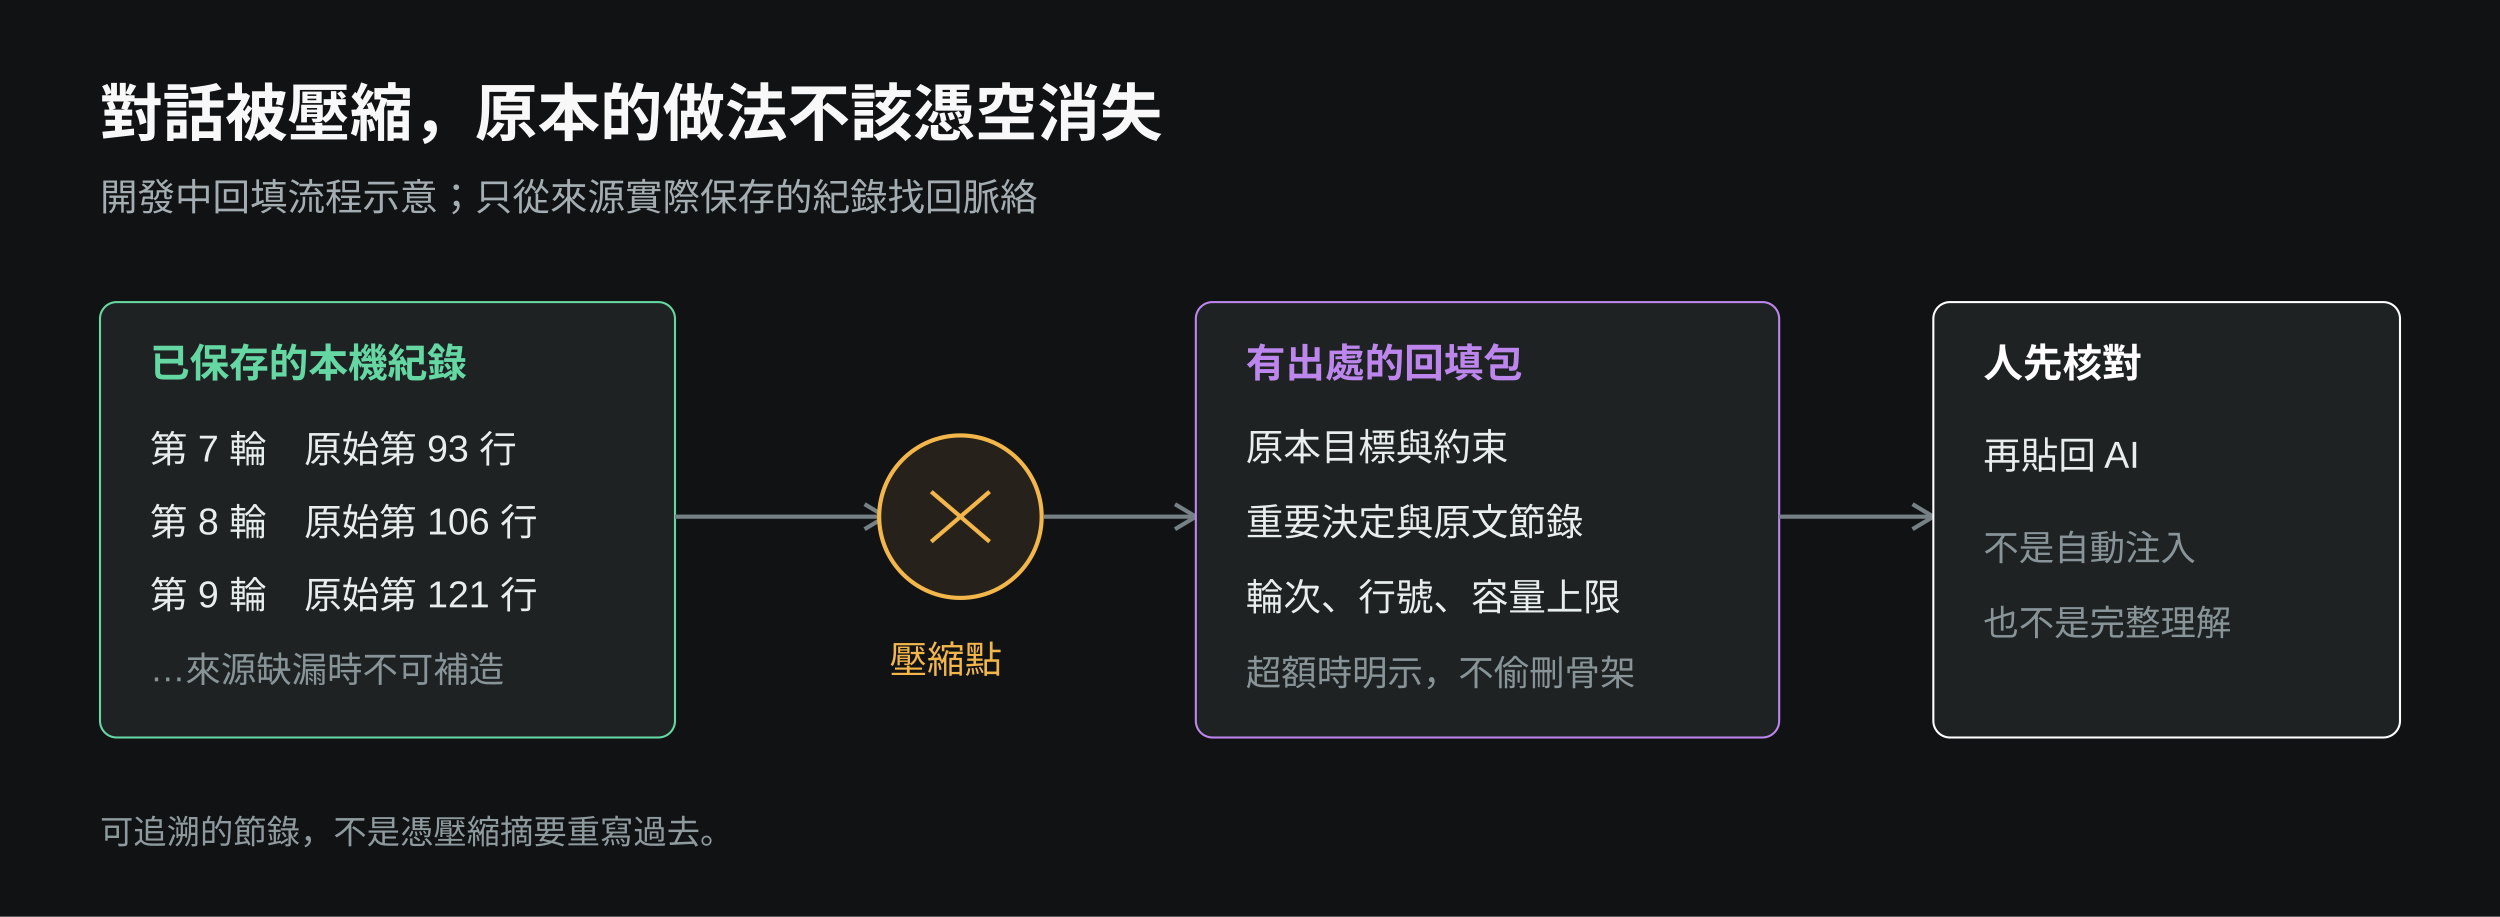
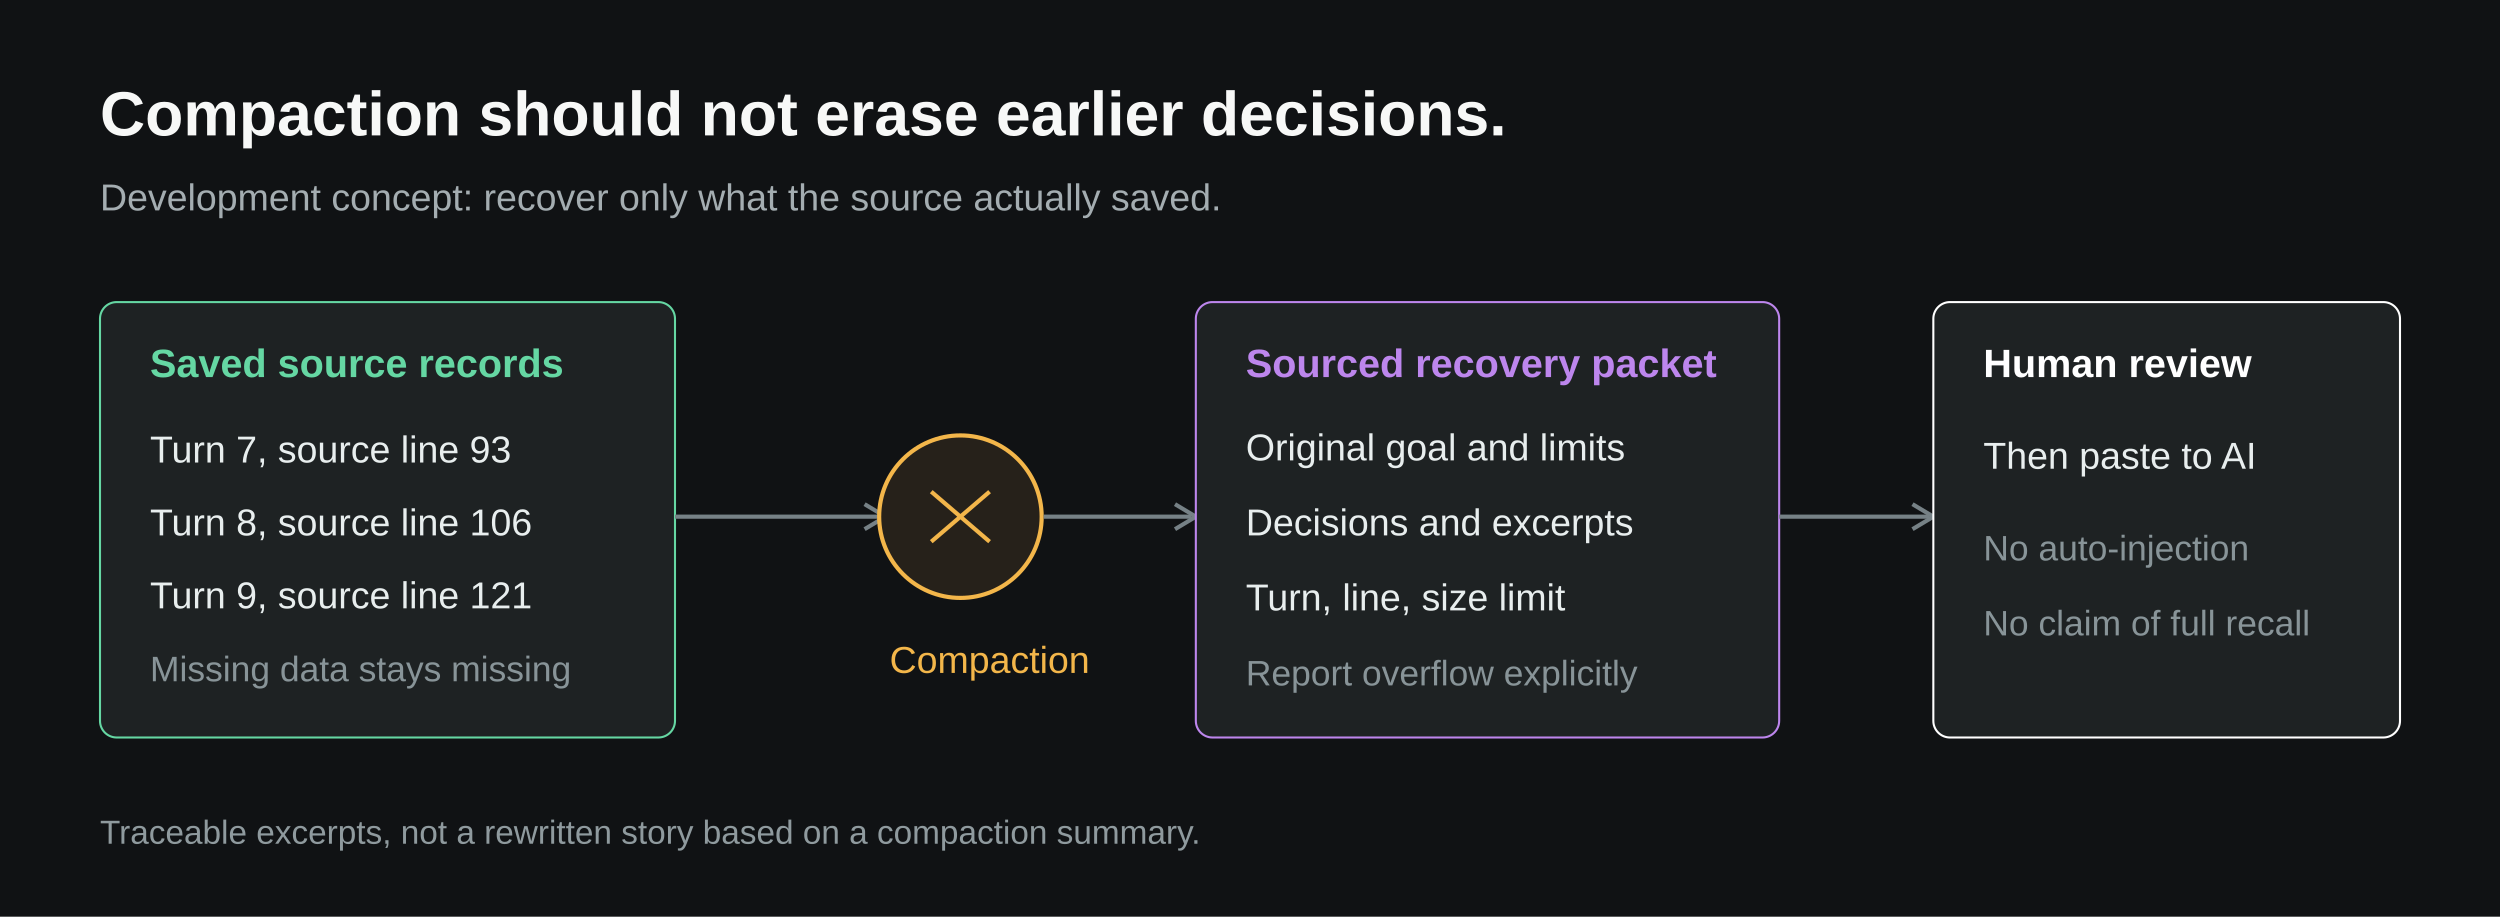
<svg xmlns="http://www.w3.org/2000/svg" viewBox="0 0 1200 440" role="img" aria-labelledby="title desc">
  <rect width="1200" height="440" fill="#101214" />
  <g font-family="-apple-system,BlinkMacSystemFont,Arial,sans-serif">
-     <text x="48" y="65" fill="#f7f8f7" font-size="30" font-weight="700">對話被壓縮，原本的做法不該憑空消失</text>
-     <text x="48" y="101" fill="#a4adb1" font-size="18">開發中回填流程示意；只從來源實際保存的紀錄找回脈絡</text>
+     <text x="48" y="65" fill="#f7f8f7" font-size="30" font-weight="700">Compaction should not erase earlier decisions.</text>
+     <text x="48" y="101" fill="#a4adb1" font-size="18">Development concept: recover only what the source actually saved.</text>
    <rect x="48" y="145" width="276" height="209" rx="8" fill="#1e2223" stroke="#65d7a3" />
-     <text x="72" y="181" fill="#65d7a3" font-size="19" font-weight="700">已保存的本機紀錄</text>
-     <text x="72" y="222" fill="#e8eeee" font-size="18">第 7 輪　原始第 93 行</text>
-     <text x="72" y="257" fill="#e8eeee" font-size="18">第 8 輪　原始第 106 行</text>
-     <text x="72" y="292" fill="#e8eeee" font-size="18">第 9 輪　原始第 121 行</text>
-     <text x="72" y="327" fill="#889498" font-size="17">…來源缺漏時不可補造</text>
+     <text x="72" y="181" fill="#65d7a3" font-size="19" font-weight="700">Saved source records</text>
+     <text x="72" y="222" fill="#e8eeee" font-size="18">Turn 7, source line 93</text>
+     <text x="72" y="257" fill="#e8eeee" font-size="18">Turn 8, source line 106</text>
+     <text x="72" y="292" fill="#e8eeee" font-size="18">Turn 9, source line 121</text>
+     <text x="72" y="327" fill="#889498" font-size="17">Missing data stays missing</text>
    <path d="M324 248H423" stroke="#768186" stroke-width="2" />
    <path d="M415 242l10 6-10 6" fill="none" stroke="#768186" stroke-width="2" />
    <circle cx="461" cy="248" r="39" fill="#26211a" stroke="#f3b64a" stroke-width="2" />
    <path d="M447 236l14 12-14 12M475 236l-14 12 14 12" fill="none" stroke="#f3b64a" stroke-width="2" />
-     <text x="427" y="323" fill="#f3b64a" font-size="18">壓縮點</text>
+     <text x="427" y="323" fill="#f3b64a" font-size="18">Compaction</text>
    <path d="M501 248H572" stroke="#768186" stroke-width="2" />
    <path d="M564 242l10 6-10 6" fill="none" stroke="#768186" stroke-width="2" />
    <rect x="574" y="145" width="280" height="209" rx="8" fill="#1e2223" stroke="#bd86ed" />
-     <text x="598" y="181" fill="#bd86ed" font-size="19" font-weight="700">有出處的回填包</text>
-     <text x="598" y="221" fill="#e8eeee" font-size="18">原本目標與約束</text>
-     <text x="598" y="257" fill="#e8eeee" font-size="18">重要決定與原文節錄</text>
-     <text x="598" y="293" fill="#e8eeee" font-size="18">輪次、行號、容量上限</text>
-     <text x="598" y="329" fill="#889498" font-size="17">超額時明示，不偷刪骨架</text>
+     <text x="598" y="181" fill="#bd86ed" font-size="19" font-weight="700">Sourced recovery packet</text>
+     <text x="598" y="221" fill="#e8eeee" font-size="18">Original goal and limits</text>
+     <text x="598" y="257" fill="#e8eeee" font-size="18">Decisions and excerpts</text>
+     <text x="598" y="293" fill="#e8eeee" font-size="18">Turn, line, size limit</text>
+     <text x="598" y="329" fill="#889498" font-size="17">Report overflow explicitly</text>
    <path d="M854 248H926" stroke="#768186" stroke-width="2" />
    <path d="M918 242l10 6-10 6" fill="none" stroke="#768186" stroke-width="2" />
    <rect x="928" y="145" width="224" height="209" rx="8" fill="#1e2223" stroke="#fff" />
-     <text x="952" y="181" fill="#fff" font-size="19" font-weight="700">人先核對</text>
-     <text x="952" y="225" fill="#e8eeee" font-size="18">再貼回 AI</text>
-     <text x="952" y="269" fill="#889498" font-size="17">不是自動注入</text>
-     <text x="952" y="305" fill="#889498" font-size="17">也不是完整理解</text>
-     <text x="48" y="405" fill="#8f9a9e" font-size="16">可追溯的節錄，不是憑壓縮摘要重寫過去。</text>
+     <text x="952" y="181" fill="#fff" font-size="19" font-weight="700">Human review</text>
+     <text x="952" y="225" fill="#e8eeee" font-size="18">Then paste to AI</text>
+     <text x="952" y="269" fill="#889498" font-size="17">No auto-injection</text>
+     <text x="952" y="305" fill="#889498" font-size="17">No claim of full recall</text>
+     <text x="48" y="405" fill="#8f9a9e" font-size="16">Traceable excerpts, not a rewritten story based on a compaction summary.</text>
  </g>
</svg>
